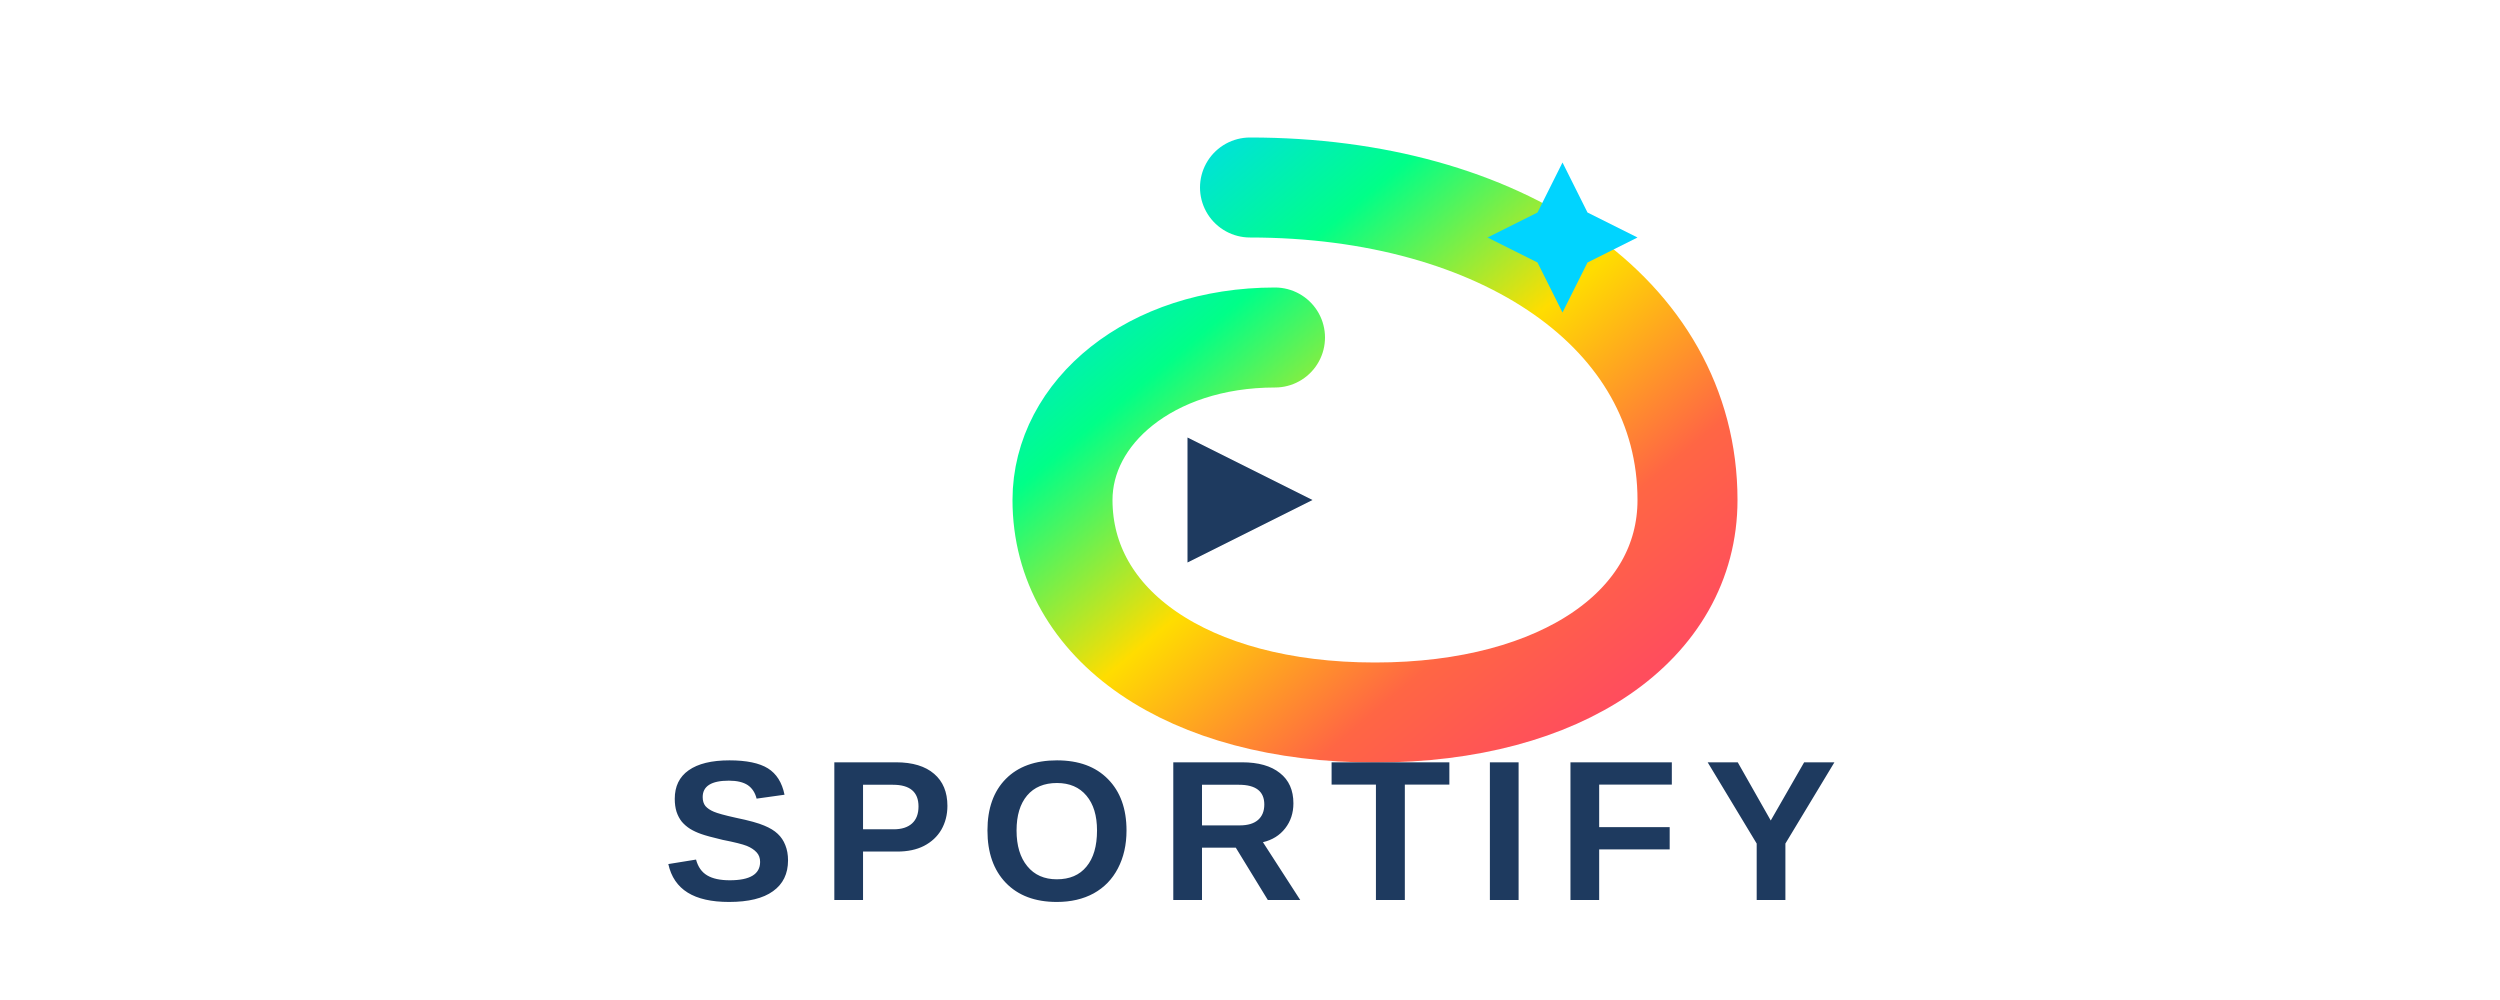
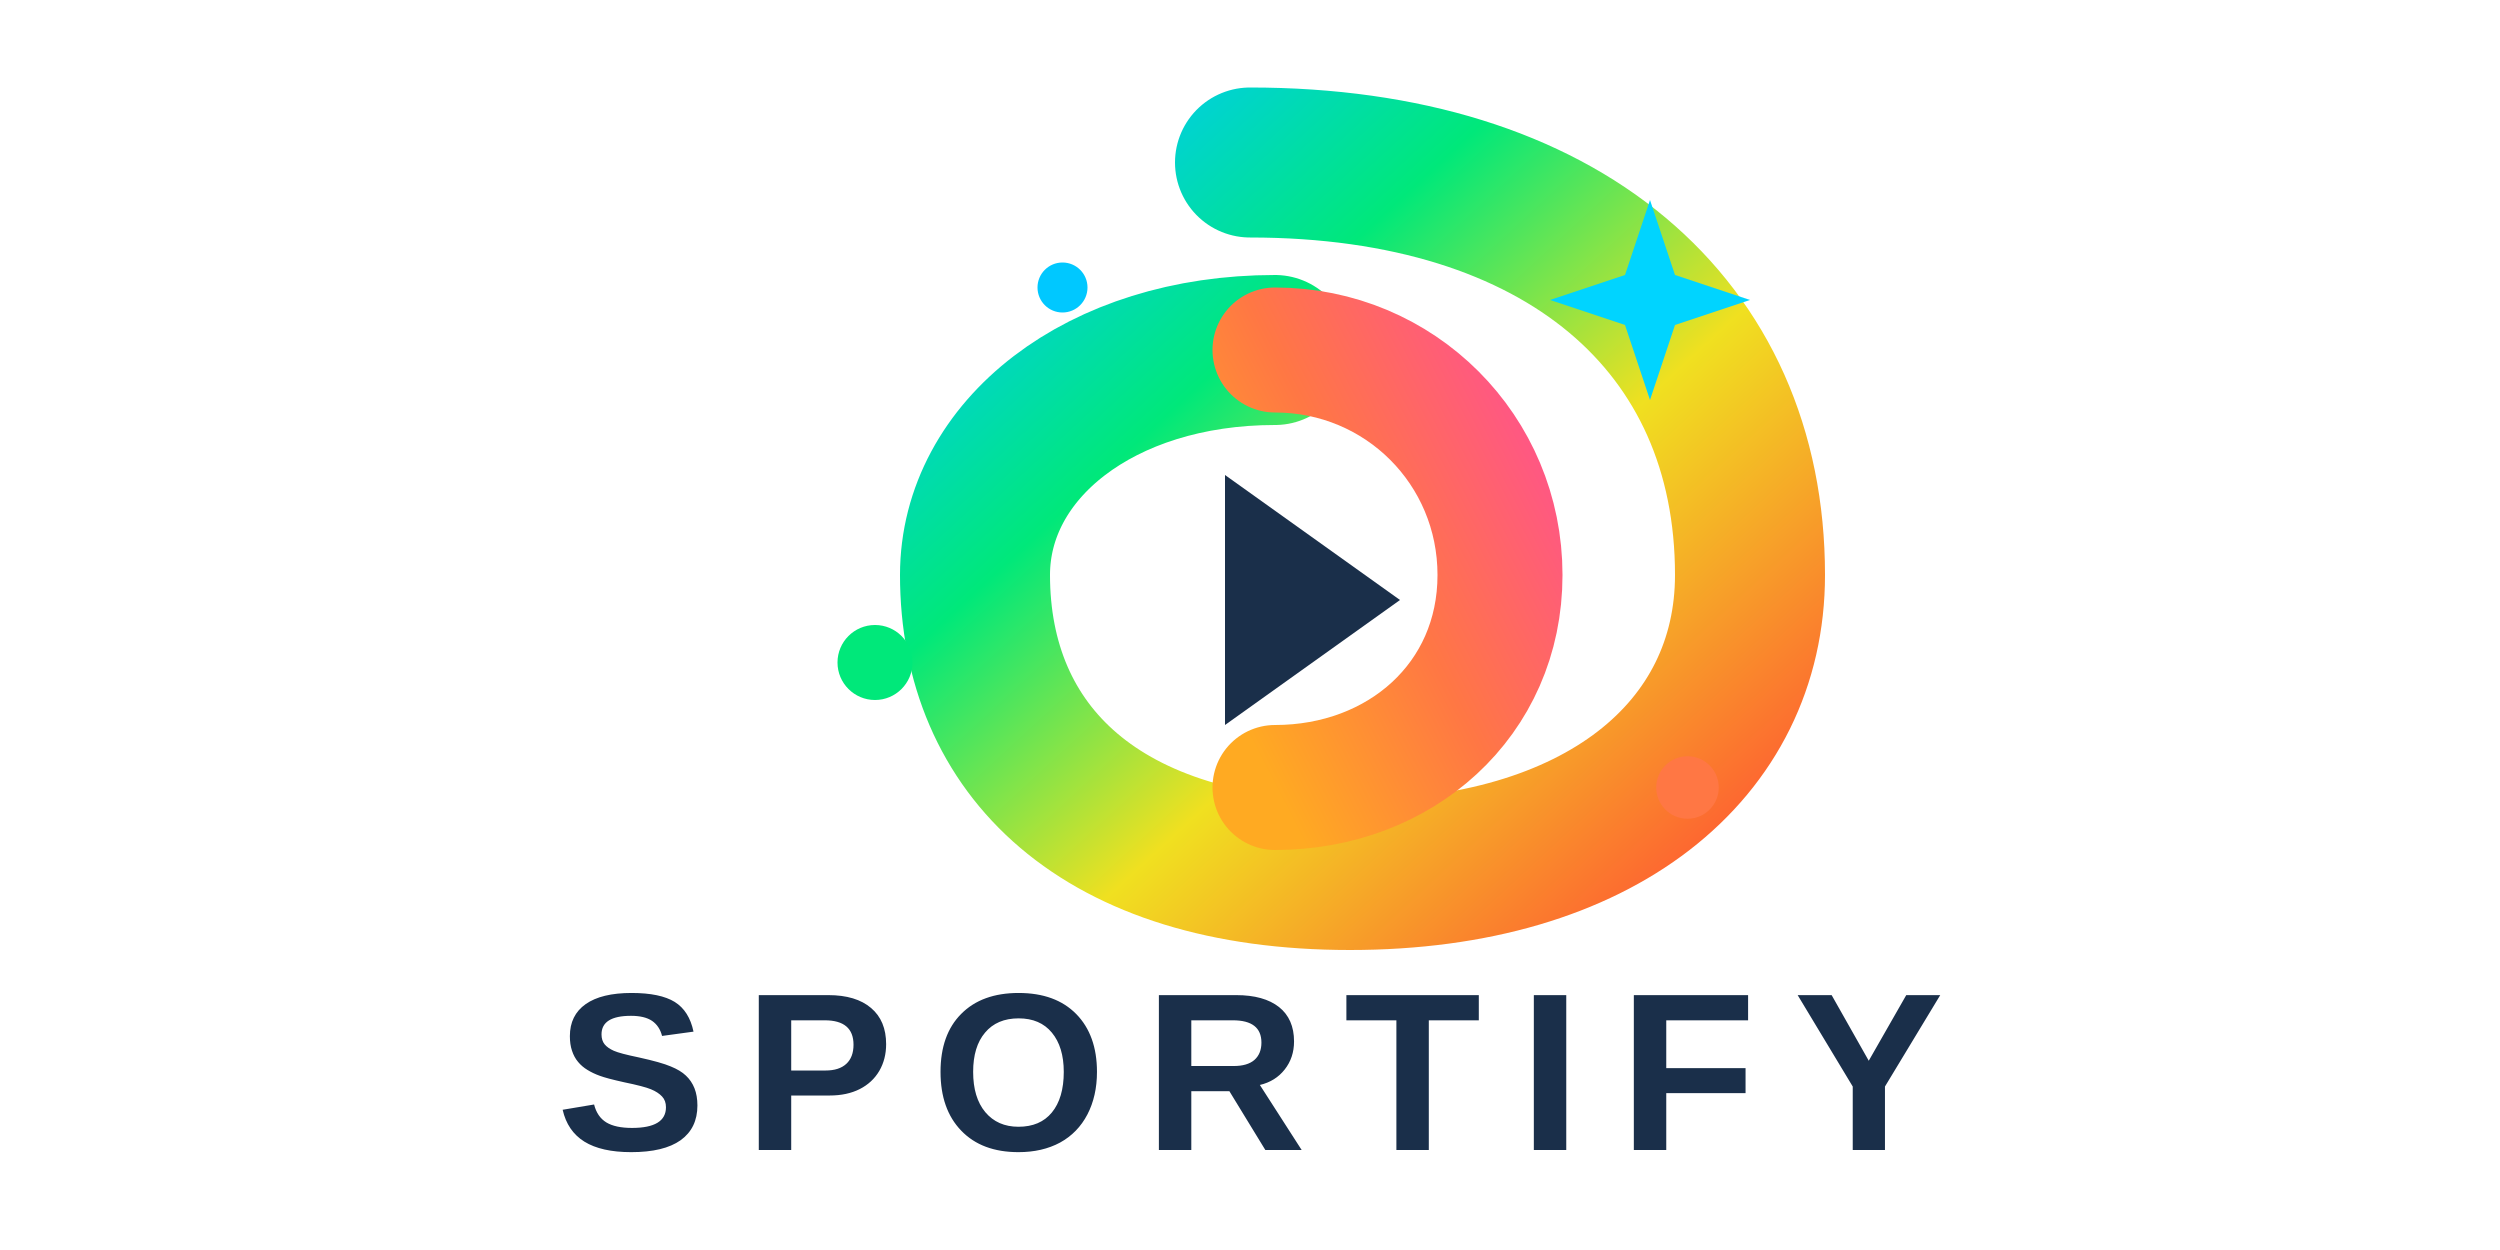
- <svg xmlns="http://www.w3.org/2000/svg" viewBox="0 0 200 80" fill="none">
+ <svg xmlns="http://www.w3.org/2000/svg" viewBox="0 0 200 100" fill="none">
  <defs>
-     <linearGradient id="sportifyGrad1" x1="0%" y1="0%" x2="100%" y2="100%">
-       <stop offset="0%" style="stop-color:#00d4ff" />
-       <stop offset="25%" style="stop-color:#00ff88" />
-       <stop offset="50%" style="stop-color:#ffdd00" />
-       <stop offset="75%" style="stop-color:#ff6644" />
-       <stop offset="100%" style="stop-color:#ff4466" />
+     <linearGradient id="sportGrad1" x1="0%" y1="0%" x2="100%" y2="100%">
+       <stop offset="0%" style="stop-color:#00c8ff" />
+       <stop offset="30%" style="stop-color:#00e87a" />
+       <stop offset="60%" style="stop-color:#f0e020" />
+       <stop offset="100%" style="stop-color:#ff5533" />
+     </linearGradient>
+     <linearGradient id="sportGrad2" x1="100%" y1="0%" x2="0%" y2="100%">
+       <stop offset="0%" style="stop-color:#ff5588" />
+       <stop offset="50%" style="stop-color:#ff7744" />
+       <stop offset="100%" style="stop-color:#ffaa22" />
    </linearGradient>
  </defs>
-   <rect width="200" height="80" fill="white" />
-   <g transform="translate(50, 5)">
-     <path d="M50 10 C70 10 85 20 85 35 C85 45 75 52 60 52 C45 52 35 45 35 35 C35 28 42 22 52 22" stroke="url(#sportifyGrad1)" stroke-width="8" fill="none" stroke-linecap="round" />
-     <path d="M45 30 L55 35 L45 40 Z" fill="#1e3a5f" />
-     <path d="M75 8 L77 12 L81 14 L77 16 L75 20 L73 16 L69 14 L73 12 Z" fill="#00d4ff" />
+   <rect width="200" height="100" fill="white" />
+   <g transform="translate(50, 8)">
+     <path d="M50 5 C75 5 90 18 90 38 C90 52 78 62 58 62 C38 62 28 52 28 38 C28 28 38 20 52 20" stroke="url(#sportGrad1)" stroke-width="12" fill="none" stroke-linecap="round" />
+     <path d="M52 20 C62 20 70 28 70 38 C70 48 62 55 52 55" stroke="url(#sportGrad2)" stroke-width="10" fill="none" stroke-linecap="round" />
+     <path d="M48 30 L62 40 L48 50 Z" fill="#1a2f4a" />
+     <path d="M82 8 L84 14 L90 16 L84 18 L82 24 L80 18 L74 16 L80 14 Z" fill="#00d4ff" />
+     <circle cx="20" cy="45" r="3" fill="#00e87a" />
+     <circle cx="85" cy="55" r="2.5" fill="#ff7744" />
+     <circle cx="35" cy="15" r="2" fill="#00c8ff" />
  </g>
-   <text x="100" y="72" font-family="Arial, sans-serif" font-size="16" font-weight="700" fill="#1e3a5f" text-anchor="middle" letter-spacing="2">SPORTIFY</text>
+   <text x="100" y="92" font-family="Arial, Helvetica, sans-serif" font-size="18" font-weight="700" fill="#1a2f4a" text-anchor="middle" letter-spacing="3">SPORTIFY</text>
</svg>
